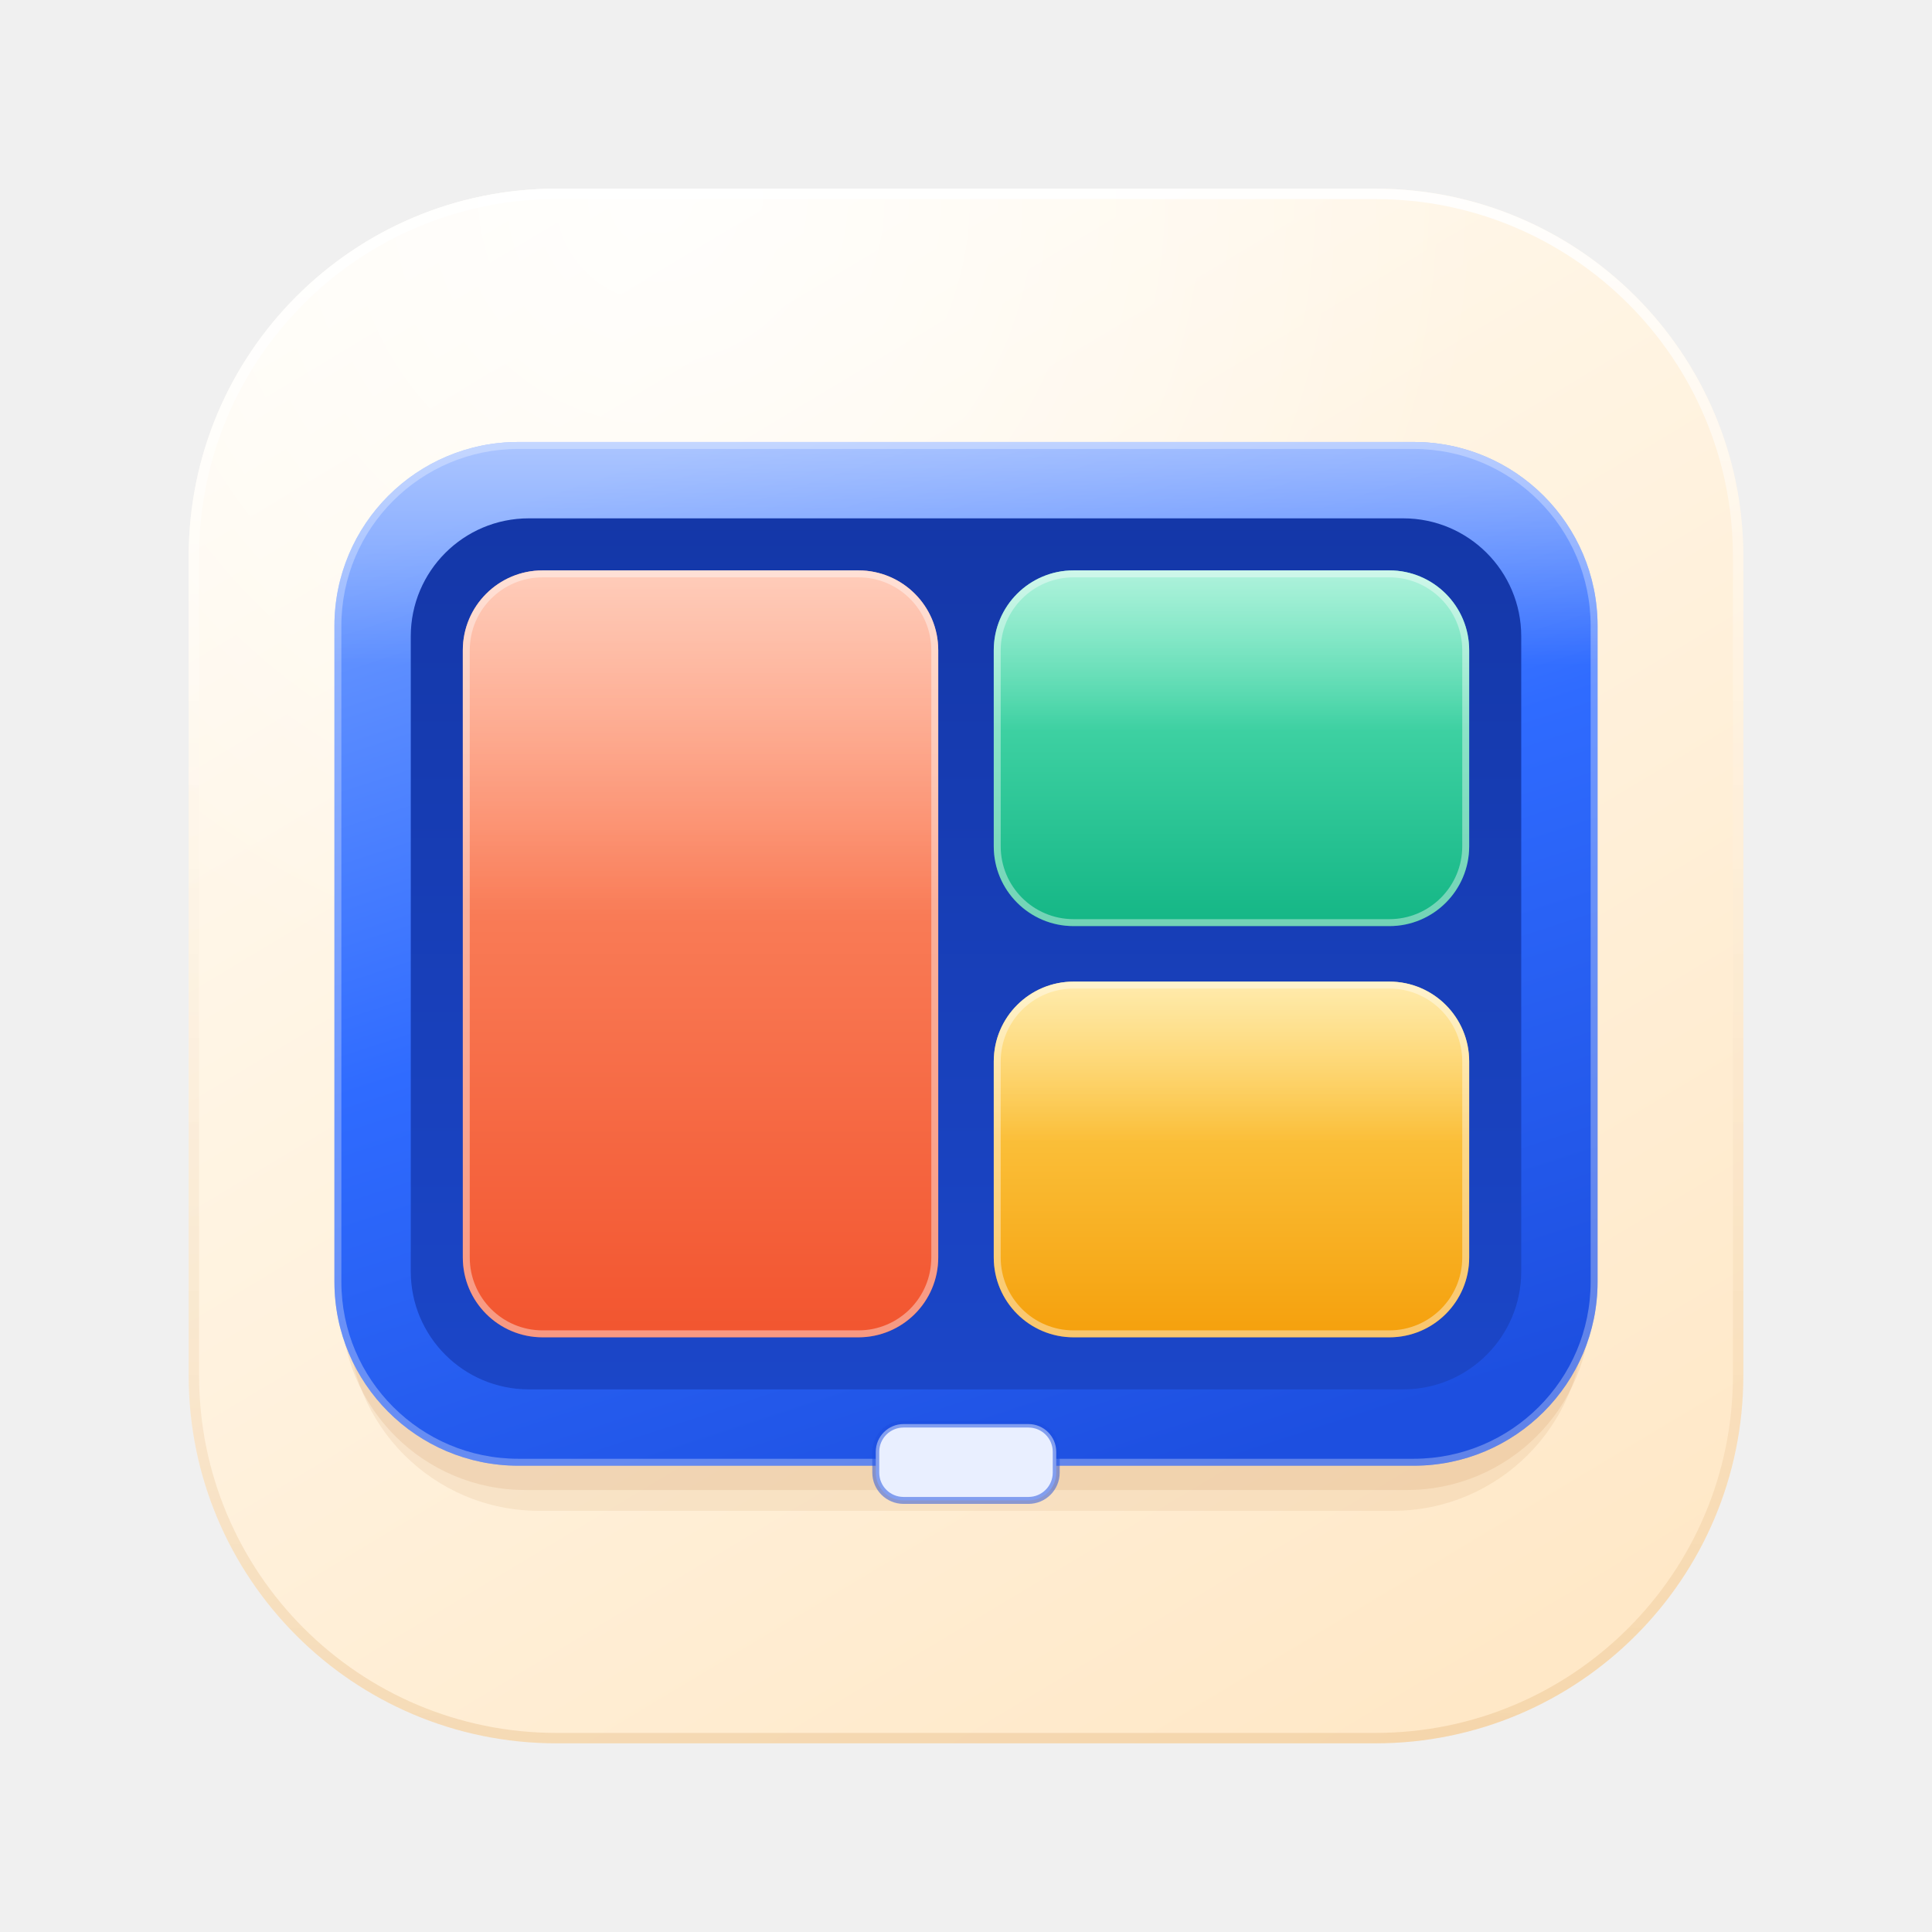
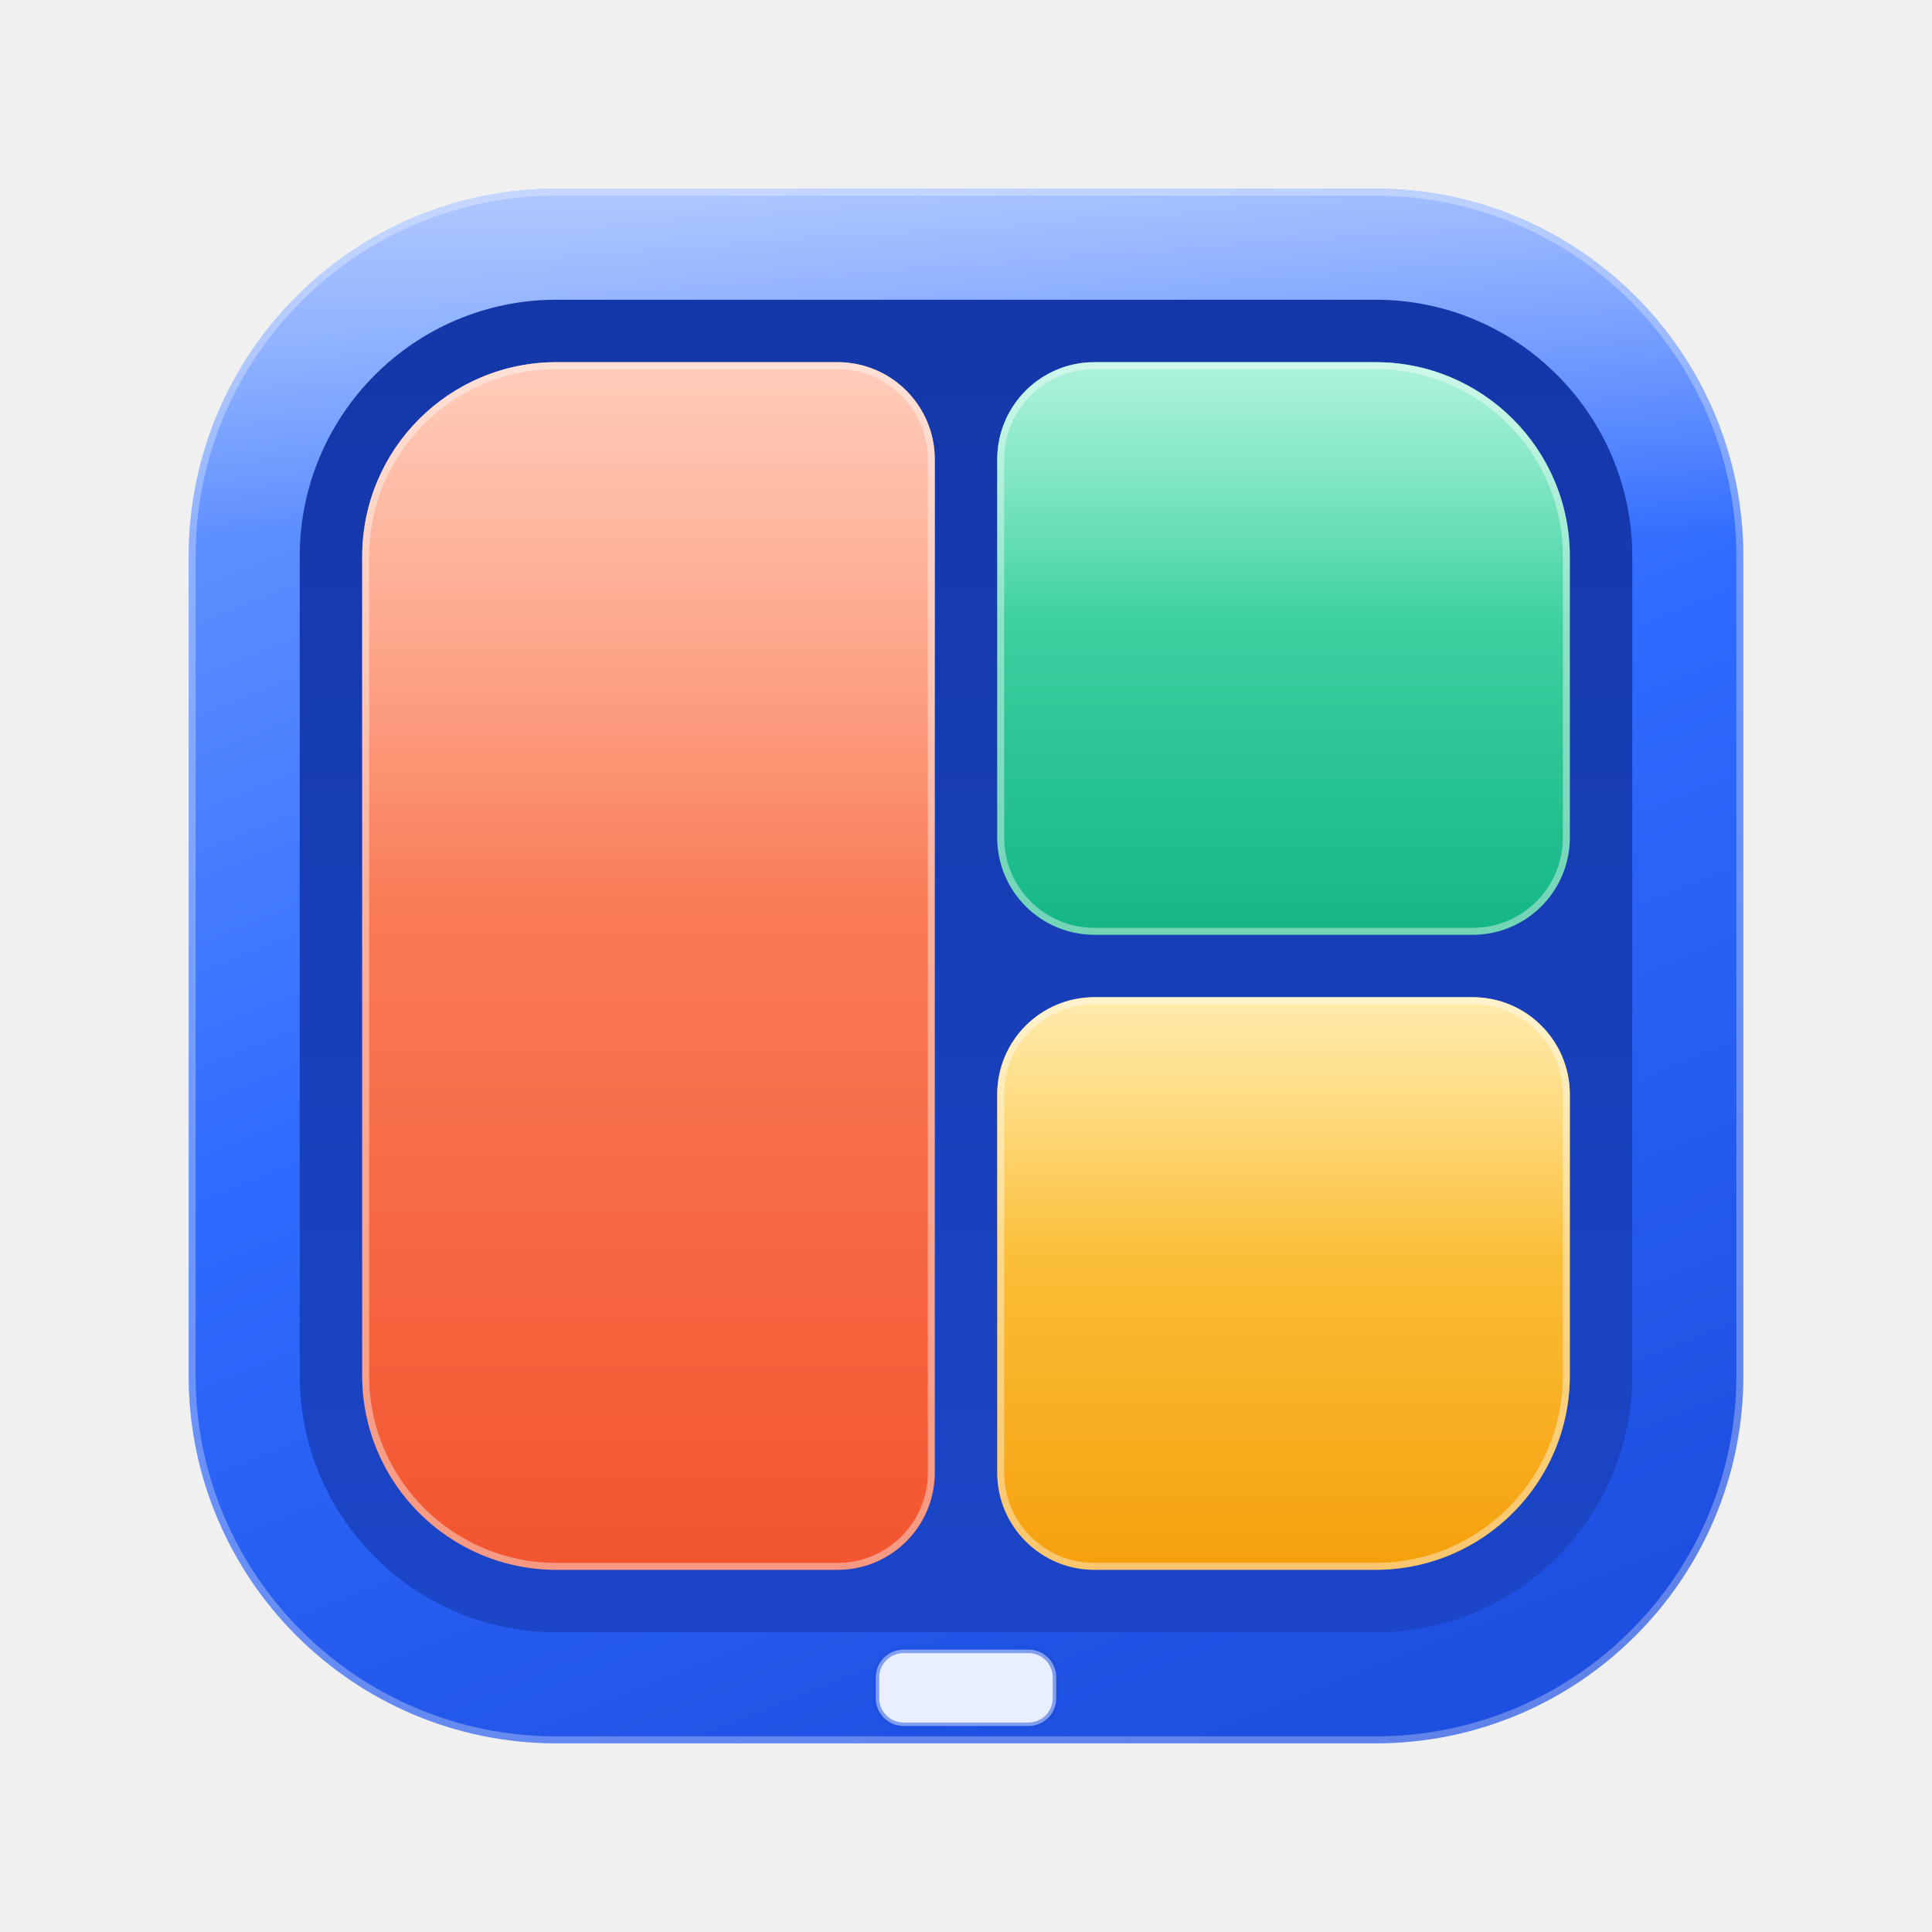
<svg xmlns="http://www.w3.org/2000/svg" viewBox="0 0 1024 1024">
  <defs>
-     <linearGradient id="bg" x1="0.2" y1="0" x2="0.8" y2="1">
-       <stop offset="0" stop-color="#fffbf3" />
-       <stop offset="1" stop-color="#ffe8c7" />
-     </linearGradient>
-     <radialGradient id="glow" cx="0.3" cy="0" r="0.9">
-       <stop offset="0" stop-color="#ffffff" stop-opacity="0.8" />
-       <stop offset="0.6" stop-color="#ffffff" stop-opacity="0" />
-     </radialGradient>
-     <linearGradient id="rim" x1="0" y1="0" x2="0" y2="1">
-       <stop offset="0" stop-color="#ffffff" stop-opacity="0.9" />
-       <stop offset="0.3" stop-color="#ffffff" stop-opacity="0.2" />
-       <stop offset="1" stop-color="#d9a15c" stop-opacity="0.25" />
-     </linearGradient>
    <linearGradient id="box" x1="0.3" y1="0" x2="0.7" y2="1">
      <stop offset="0" stop-color="#6a98ff" />
      <stop offset="0.45" stop-color="#2f6bff" />
      <stop offset="1" stop-color="#1d4fe0" />
    </linearGradient>
    <linearGradient id="sheen" x1="0" y1="0" x2="0" y2="1">
      <stop offset="0" stop-color="#ffffff" stop-opacity="0.45" />
      <stop offset="0.22" stop-color="#ffffff" stop-opacity="0" />
    </linearGradient>
    <linearGradient id="well" x1="0" y1="0" x2="0" y2="1">
      <stop offset="0" stop-color="#1437a8" />
      <stop offset="1" stop-color="#1b46c8" />
    </linearGradient>
    <linearGradient id="coral" x1="0" y1="0" x2="0" y2="1">
      <stop offset="0" stop-color="#ff9a76" />
      <stop offset="1" stop-color="#f2552f" />
    </linearGradient>
    <linearGradient id="mint" x1="0" y1="0" x2="0" y2="1">
      <stop offset="0" stop-color="#5fe6b9" />
      <stop offset="1" stop-color="#14b685" />
    </linearGradient>
    <linearGradient id="amber" x1="0" y1="0" x2="0" y2="1">
      <stop offset="0" stop-color="#ffd75c" />
      <stop offset="1" stop-color="#f5a00c" />
    </linearGradient>
    <linearGradient id="gloss" x1="0" y1="0" x2="0" y2="1">
      <stop offset="0" stop-color="#ffffff" stop-opacity="0.5" />
      <stop offset="0.45" stop-color="#ffffff" stop-opacity="0" />
    </linearGradient>
  </defs>
  <g transform="translate(100 100) scale(0.919643) translate(-64 -64)">
-     <rect x="64" y="64" width="896" height="896" rx="212" fill="url(#bg)" />
-     <rect x="64" y="64" width="896" height="896" rx="212" fill="url(#glow)" />
-     <rect x="67" y="67" width="890" height="890" rx="209" fill="none" stroke="url(#rim)" stroke-width="6" />
-     <g transform="translate(0 -76)">
-       <rect x="156" y="318" width="712" height="584" rx="110" fill="#b8742a" fill-opacity="0.10" />
-       <rect x="152" y="304" width="720" height="586" rx="106" fill="#b8742a" fill-opacity="0.12" />
-       <rect x="148" y="286" width="728" height="590" rx="106" fill="url(#box)" />
-       <rect x="148" y="286" width="728" height="590" rx="106" fill="url(#sheen)" />
-       <rect x="150" y="288" width="724" height="586" rx="104" fill="none" stroke="#ffffff" stroke-opacity="0.3" stroke-width="4" />
-       <rect x="192" y="330" width="640" height="502" rx="68" fill="url(#well)" />
-       <rect x="222" y="360" width="274" height="442" rx="46" fill="url(#coral)" />
-       <rect x="222" y="360" width="274" height="442" rx="46" fill="url(#gloss)" />
-       <rect x="224" y="362" width="270" height="438" rx="44" fill="none" stroke="#ffffff" stroke-opacity="0.4" stroke-width="4" />
-       <rect x="528" y="360" width="274" height="205" rx="46" fill="url(#mint)" />
-       <rect x="528" y="360" width="274" height="205" rx="46" fill="url(#gloss)" />
-       <rect x="530" y="362" width="270" height="201" rx="44" fill="none" stroke="#ffffff" stroke-opacity="0.4" stroke-width="4" />
-       <rect x="528" y="597" width="274" height="205" rx="46" fill="url(#amber)" />
-       <rect x="528" y="597" width="274" height="205" rx="46" fill="url(#gloss)" />
-       <rect x="530" y="599" width="270" height="201" rx="44" fill="none" stroke="#ffffff" stroke-opacity="0.4" stroke-width="4" />
-       <rect x="460" y="852" width="104" height="44" rx="16" fill="#e9efff" />
-       <rect x="460" y="852" width="104" height="44" rx="16" fill="none" stroke="#1d4fe0" stroke-opacity="0.5" stroke-width="4" />
-     </g>
+     <rect x="64" y="64" width="896" height="896" rx="212" fill="url(#box)" />
+     <rect x="64" y="64" width="896" height="896" rx="212" fill="url(#sheen)" />
+     <rect x="66" y="66" width="892" height="892" rx="210" fill="none" stroke="#ffffff" stroke-opacity="0.3" stroke-width="4" />
+     <rect x="128" y="128" width="768" height="768" rx="148" fill="url(#well)" />
+     <path d="M276 164 H438 A56 56 0 0 1 494 220 V804 A56 56 0 0 1 438 860 H276 A112 112 0 0 1 164 748 V276 A112 112 0 0 1 276 164 Z" fill="url(#coral)" />
+     <path d="M276 164 H438 A56 56 0 0 1 494 220 V804 A56 56 0 0 1 438 860 H276 A112 112 0 0 1 164 748 V276 A112 112 0 0 1 276 164 Z" fill="url(#gloss)" />
+     <path d="M276 166 H438 A54 54 0 0 1 492 220 V804 A54 54 0 0 1 438 858 H276 A110 110 0 0 1 166 748 V276 A110 110 0 0 1 276 166 Z" fill="none" stroke="#ffffff" stroke-opacity="0.4" stroke-width="4" />
+     <path d="M586 164 H748 A112 112 0 0 1 860 276 V438 A56 56 0 0 1 804 494 H586 A56 56 0 0 1 530 438 V220 A56 56 0 0 1 586 164 Z" fill="url(#mint)" />
+     <path d="M586 164 H748 A112 112 0 0 1 860 276 V438 A56 56 0 0 1 804 494 H586 A56 56 0 0 1 530 438 V220 A56 56 0 0 1 586 164 Z" fill="url(#gloss)" />
+     <path d="M586 166 H748 A110 110 0 0 1 858 276 V438 A54 54 0 0 1 804 492 H586 A54 54 0 0 1 532 438 V220 A54 54 0 0 1 586 166 Z" fill="none" stroke="#ffffff" stroke-opacity="0.4" stroke-width="4" />
+     <path d="M586 530 H804 A56 56 0 0 1 860 586 V748 A112 112 0 0 1 748 860 H586 A56 56 0 0 1 530 804 V586 A56 56 0 0 1 586 530 Z" fill="url(#amber)" />
+     <path d="M586 530 H804 A56 56 0 0 1 860 586 V748 A112 112 0 0 1 748 860 H586 A56 56 0 0 1 530 804 V586 A56 56 0 0 1 586 530 Z" fill="url(#gloss)" />
+     <path d="M586 532 H804 A54 54 0 0 1 858 586 V748 A110 110 0 0 1 748 858 H586 A54 54 0 0 1 532 804 V586 A54 54 0 0 1 586 532 Z" fill="none" stroke="#ffffff" stroke-opacity="0.4" stroke-width="4" />
+     <rect x="460" y="906" width="104" height="44" rx="16" fill="#e9efff" />
+     <rect x="460" y="906" width="104" height="44" rx="16" fill="none" stroke="#1d4fe0" stroke-opacity="0.5" stroke-width="4" />
  </g>
</svg>
